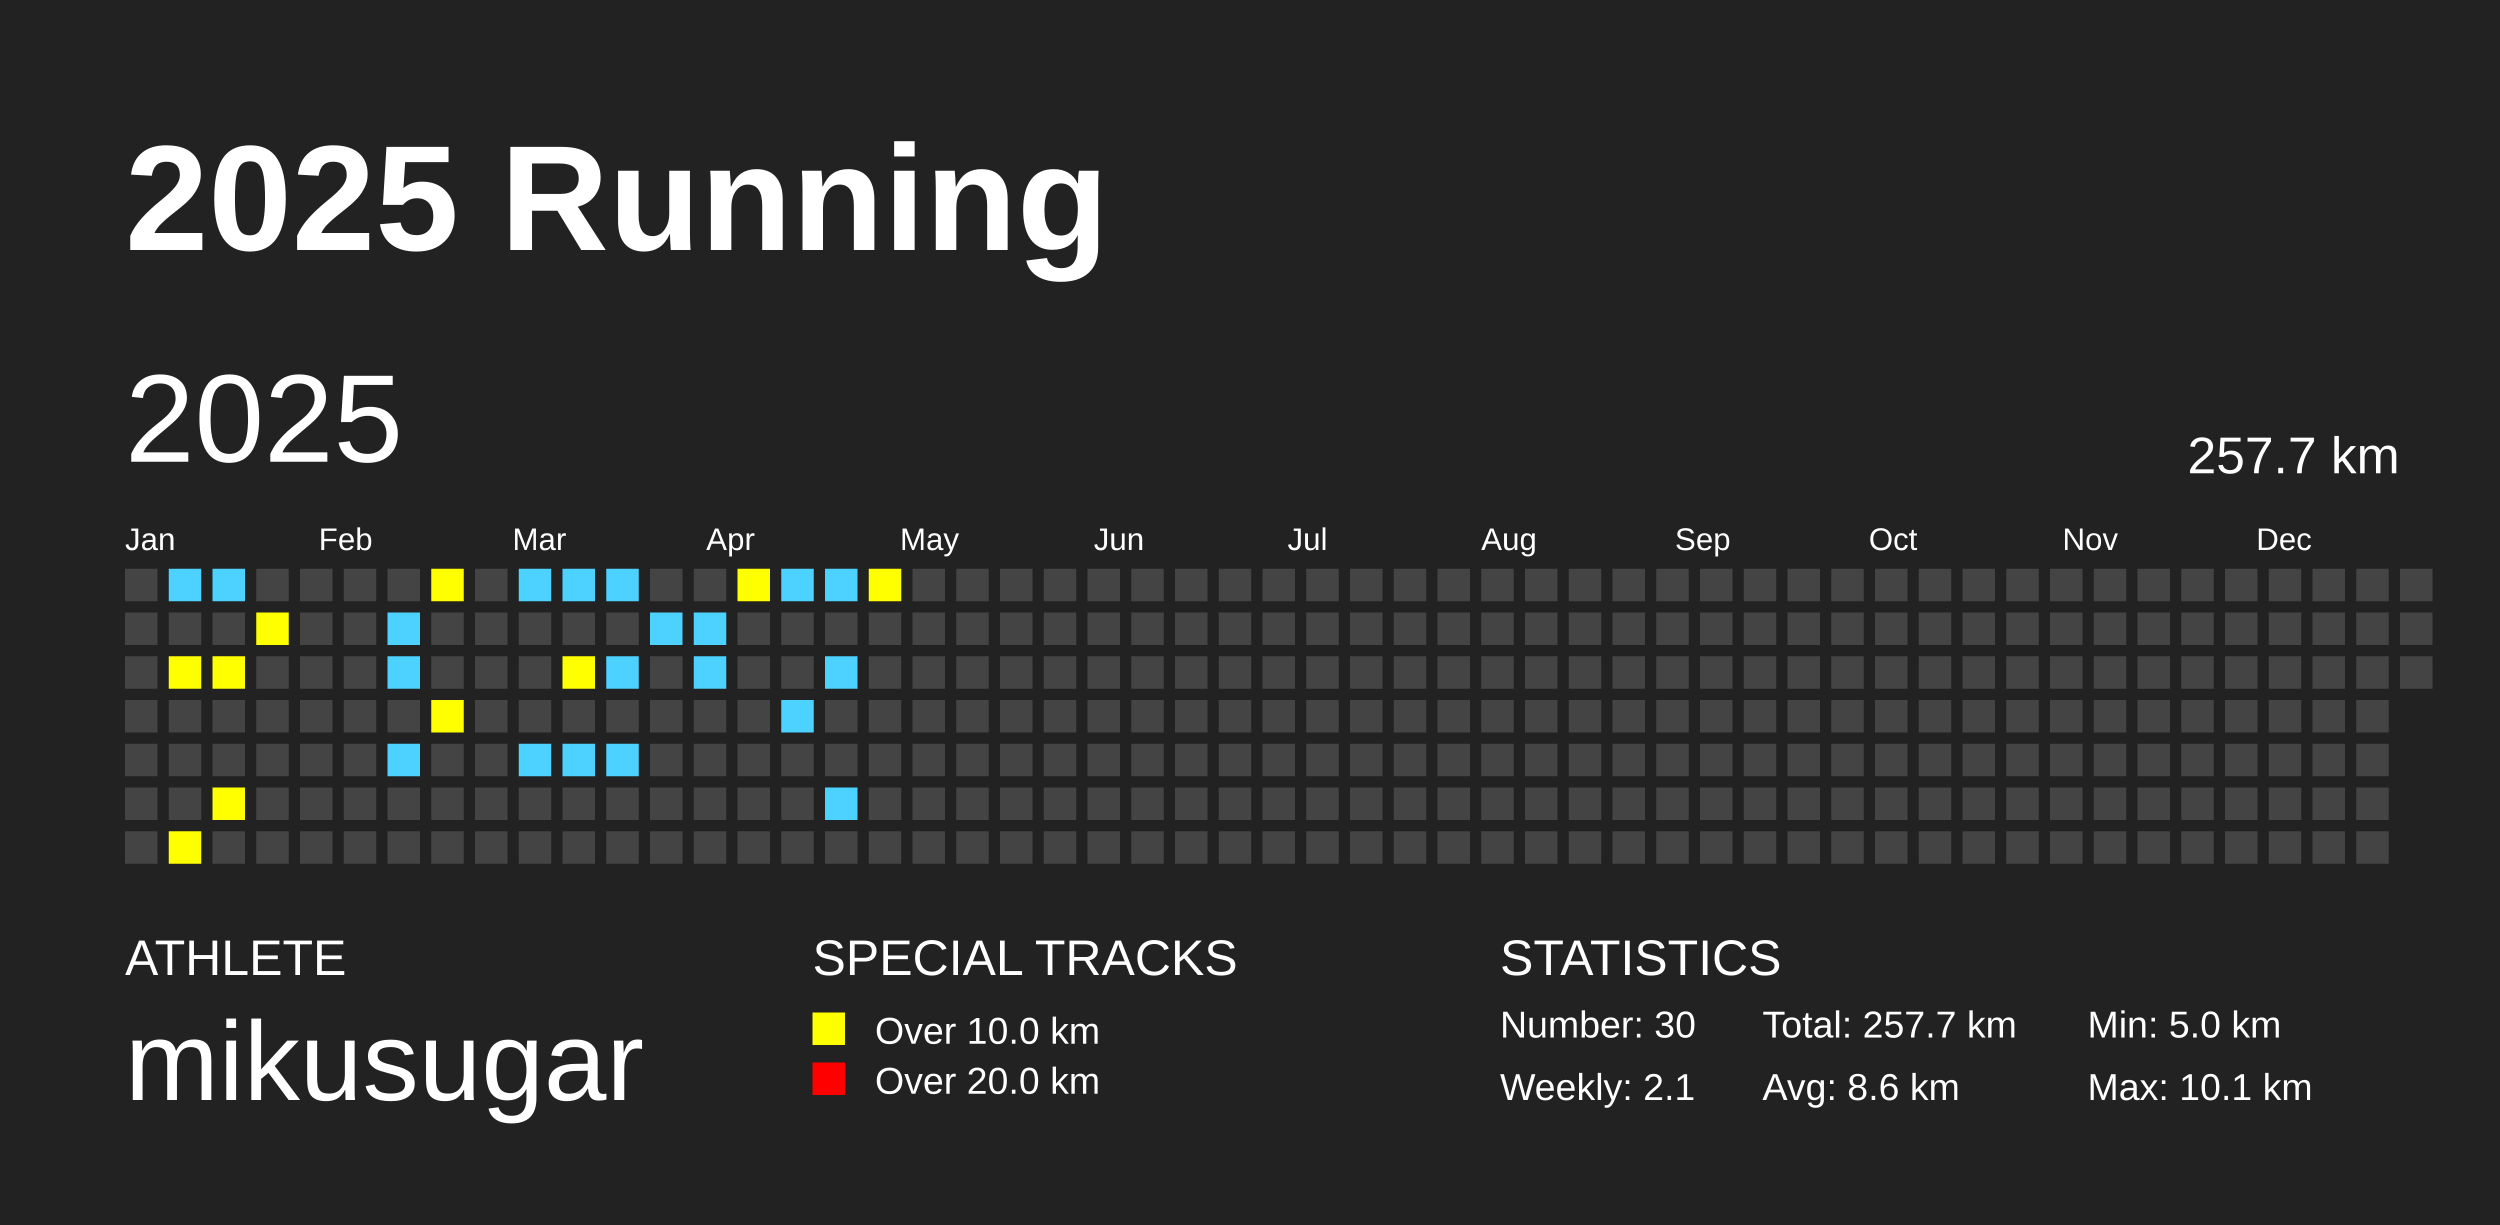
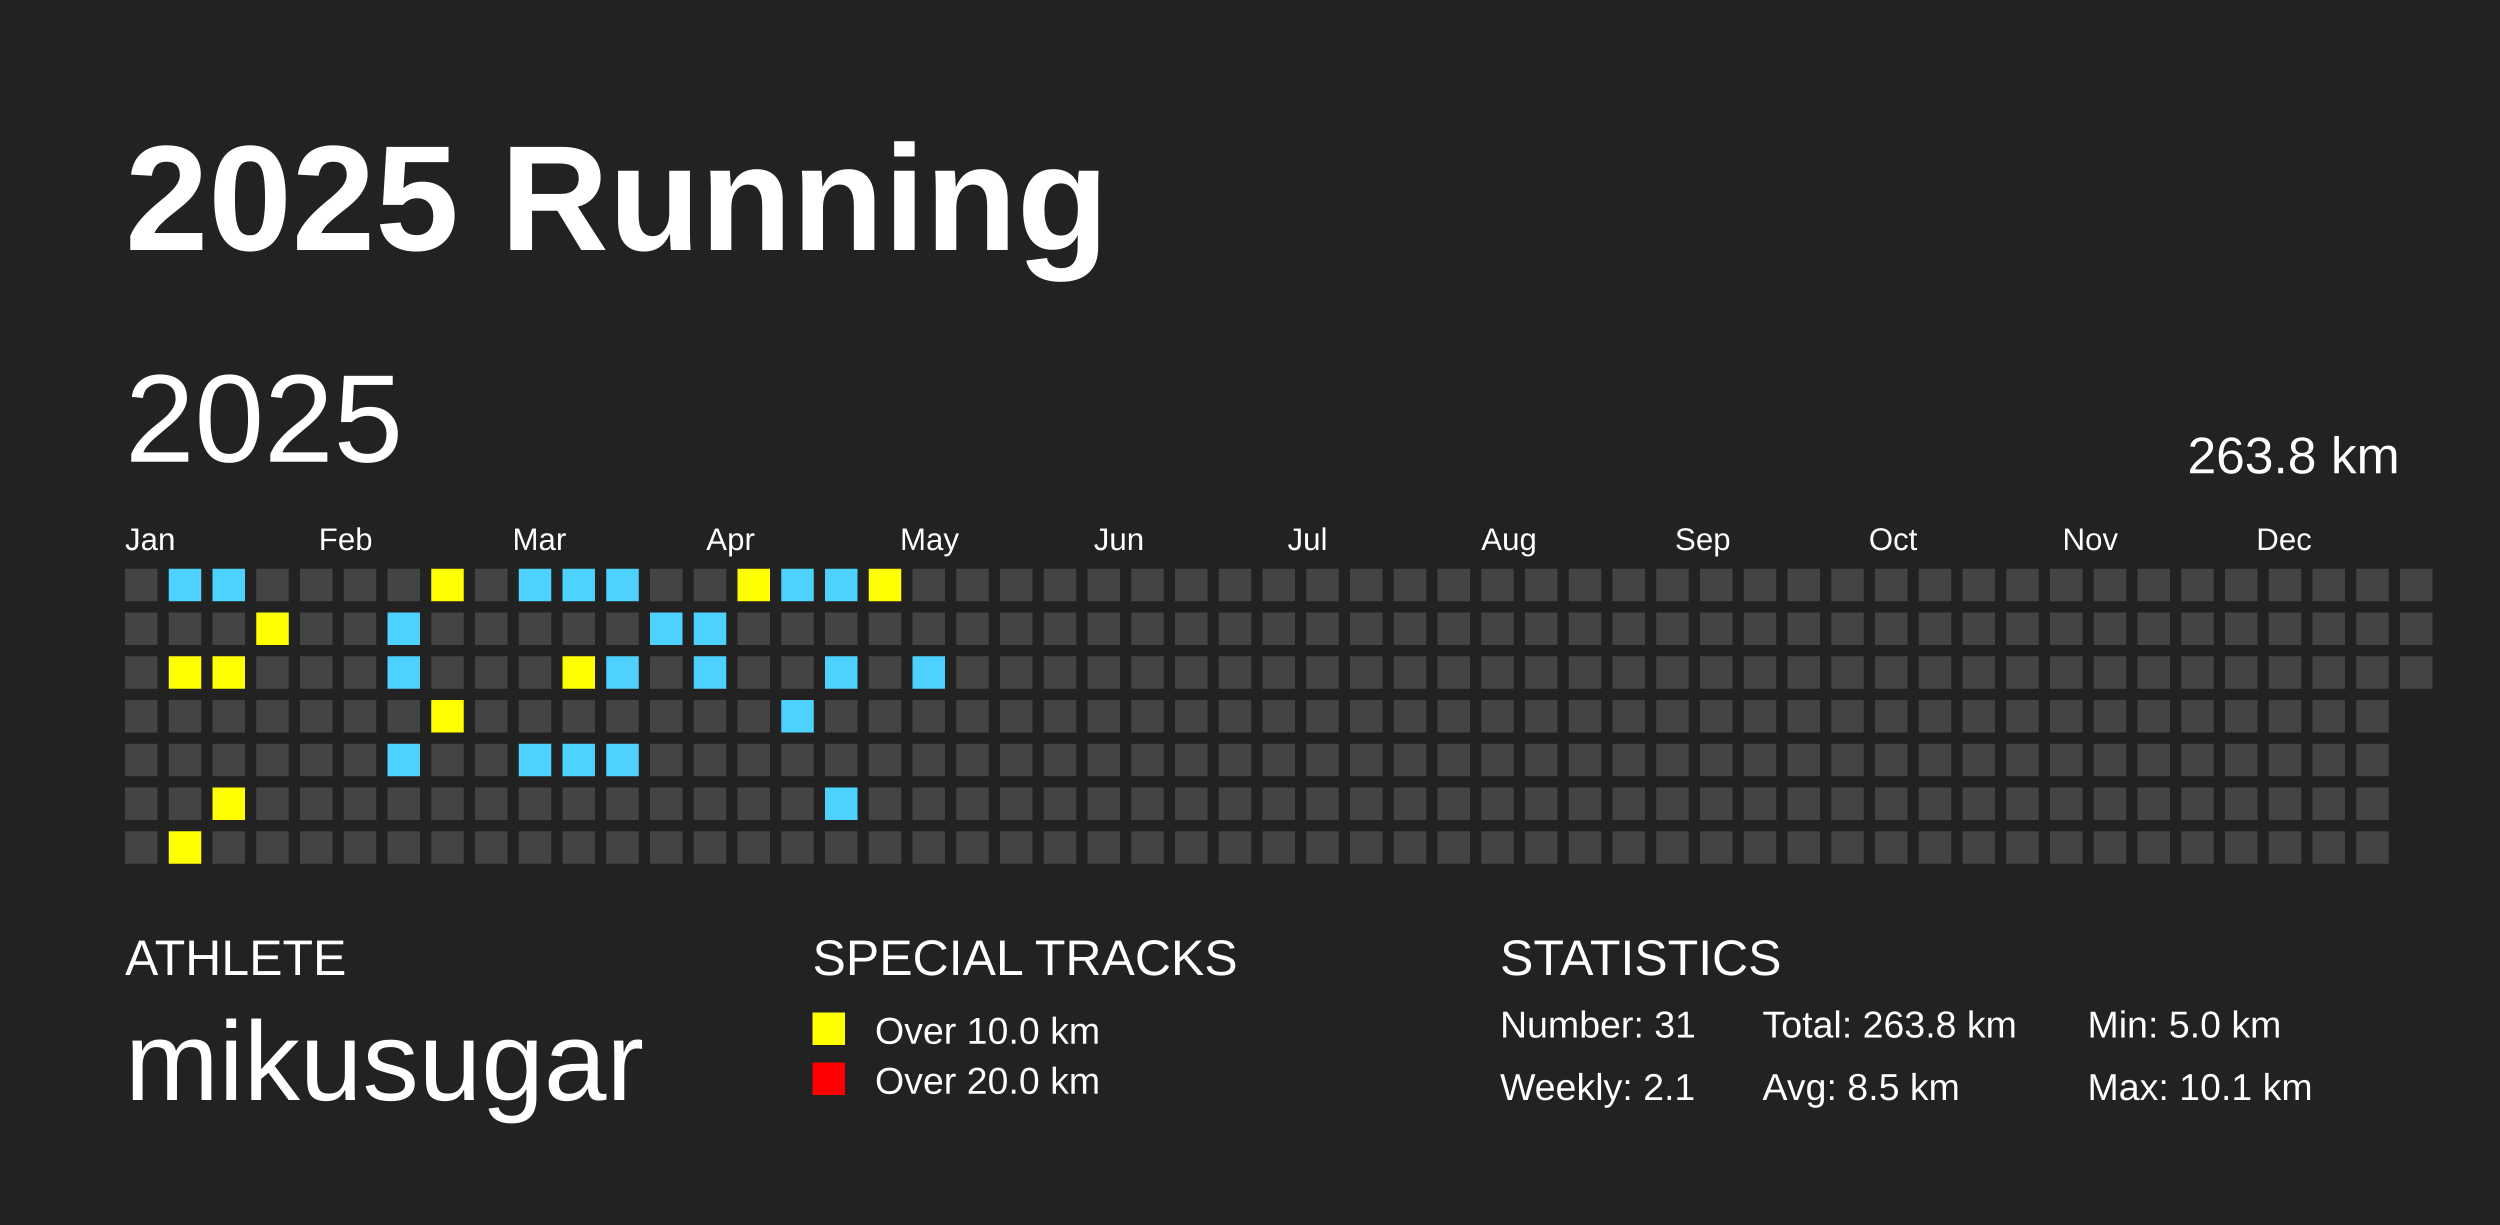
<svg xmlns="http://www.w3.org/2000/svg" baseProfile="full" height="98mm" version="1.1" viewBox="0,0,200,98" width="200mm">
  <defs />
  <rect fill="#222222" height="98" width="200" x="0" y="0" />
  <text fill="#FFFFFF" style="font-size:12px; font-family:Arial; font-weight:bold;" x="10" y="20">2025 Running</text>
  <text fill="#FFFFFF" style="font-size:4px; font-family:Arial" x="10" y="78">ATHLETE</text>
  <text fill="#FFFFFF" style="font-size:9px; font-family:Arial" x="10" y="88">mikusugar</text>
  <text fill="#FFFFFF" style="font-size:4px; font-family:Arial" x="65" y="78">SPECIAL TRACKS</text>
  <rect fill="yellow" height="2.6" width="2.6" x="65" y="81" />
  <text fill="#FFFFFF" style="font-size:3px; font-family:Arial" x="70" y="83.5">Over 10.0 km</text>
  <rect fill="red" height="2.6" width="2.6" x="65" y="85" />
  <text fill="#FFFFFF" style="font-size:3px; font-family:Arial" x="70" y="87.5">Over 20.0 km</text>
  <text fill="#FFFFFF" style="font-size:4px; font-family:Arial" x="120" y="78">STATISTICS</text>
-   <text fill="#FFFFFF" style="font-size:3px; font-family:Arial" x="120" y="83">Number: 30</text>
+   <text fill="#FFFFFF" style="font-size:3px; font-family:Arial" x="120" y="83">Number: 31</text>
  <text fill="#FFFFFF" style="font-size:3px; font-family:Arial" x="120" y="88">Weekly: 2.1</text>
-   <text fill="#FFFFFF" style="font-size:3px; font-family:Arial" x="141" y="83">Total: 257.7 km</text>
-   <text fill="#FFFFFF" style="font-size:3px; font-family:Arial" x="141" y="88">Avg: 8.6 km</text>
+   <text fill="#FFFFFF" style="font-size:3px; font-family:Arial" x="141" y="83">Total: 263.8 km</text>
+   <text fill="#FFFFFF" style="font-size:3px; font-family:Arial" x="141" y="88">Avg: 8.5 km</text>
  <text fill="#FFFFFF" style="font-size:3px; font-family:Arial" x="167" y="83">Min: 5.0 km</text>
  <text fill="#FFFFFF" style="font-size:3px; font-family:Arial" x="167" y="88">Max: 10.1 km</text>
  <text dominant-baseline="hanging" fill="#FFFFFF" style="font-size:10.0px; font-family:Arial;" x="10" y="30">2025</text>
-   <text dominant-baseline="hanging" fill="#FFFFFF" style="font-size:4.125px; font-family:Arial;" x="175" y="35">257.7 km</text>
+   <text dominant-baseline="hanging" fill="#FFFFFF" style="font-size:4.125px; font-family:Arial;" x="175" y="35">263.8 km</text>
  <text fill="#FFFFFF" style="font-size:2.5px; font-family:Arial" x="10.0" y="44">Jan</text>
  <text fill="#FFFFFF" style="font-size:2.5px; font-family:Arial" x="25.5" y="44">Feb</text>
  <text fill="#FFFFFF" style="font-size:2.5px; font-family:Arial" x="41.0" y="44">Mar</text>
  <text fill="#FFFFFF" style="font-size:2.5px; font-family:Arial" x="56.5" y="44">Apr</text>
  <text fill="#FFFFFF" style="font-size:2.5px; font-family:Arial" x="72.0" y="44">May</text>
  <text fill="#FFFFFF" style="font-size:2.5px; font-family:Arial" x="87.5" y="44">Jun</text>
  <text fill="#FFFFFF" style="font-size:2.5px; font-family:Arial" x="103.0" y="44">Jul</text>
  <text fill="#FFFFFF" style="font-size:2.5px; font-family:Arial" x="118.5" y="44">Aug</text>
  <text fill="#FFFFFF" style="font-size:2.5px; font-family:Arial" x="134.0" y="44">Sep</text>
  <text fill="#FFFFFF" style="font-size:2.5px; font-family:Arial" x="149.5" y="44">Oct</text>
  <text fill="#FFFFFF" style="font-size:2.5px; font-family:Arial" x="165.0" y="44">Nov</text>
  <text fill="#FFFFFF" style="font-size:2.5px; font-family:Arial" x="180.5" y="44">Dec</text>
  <rect fill="#444444" height="2.6" width="2.6" x="10.0" y="45.5" />
  <rect fill="#444444" height="2.6" width="2.6" x="10.0" y="49.0" />
  <rect fill="#444444" height="2.6" width="2.6" x="10.0" y="52.5" />
  <rect fill="#444444" height="2.6" width="2.6" x="10.0" y="56.0" />
  <rect fill="#444444" height="2.6" width="2.6" x="10.0" y="59.5" />
  <rect fill="#444444" height="2.6" width="2.6" x="10.0" y="63.0" />
  <rect fill="#444444" height="2.6" width="2.6" x="10.0" y="66.5" />
  <rect fill="#4DD2FF" height="2.6" width="2.6" x="13.5" y="45.5" />
  <rect fill="#444444" height="2.6" width="2.6" x="13.5" y="49.0" />
  <rect fill="yellow" height="2.6" width="2.6" x="13.5" y="52.5" />
  <rect fill="#444444" height="2.6" width="2.6" x="13.5" y="56.0" />
  <rect fill="#444444" height="2.6" width="2.6" x="13.5" y="59.5" />
  <rect fill="#444444" height="2.6" width="2.6" x="13.5" y="63.0" />
  <rect fill="yellow" height="2.6" width="2.6" x="13.5" y="66.5" />
  <rect fill="#4DD2FF" height="2.6" width="2.6" x="17.0" y="45.5" />
  <rect fill="#444444" height="2.6" width="2.6" x="17.0" y="49.0" />
  <rect fill="yellow" height="2.6" width="2.6" x="17.0" y="52.5" />
  <rect fill="#444444" height="2.6" width="2.6" x="17.0" y="56.0" />
  <rect fill="#444444" height="2.6" width="2.6" x="17.0" y="59.5" />
  <rect fill="yellow" height="2.6" width="2.6" x="17.0" y="63.0" />
  <rect fill="#444444" height="2.6" width="2.6" x="17.0" y="66.5" />
  <rect fill="#444444" height="2.6" width="2.6" x="20.5" y="45.5" />
  <rect fill="yellow" height="2.6" width="2.6" x="20.5" y="49.0" />
  <rect fill="#444444" height="2.6" width="2.6" x="20.5" y="52.5" />
  <rect fill="#444444" height="2.6" width="2.6" x="20.5" y="56.0" />
  <rect fill="#444444" height="2.6" width="2.6" x="20.5" y="59.5" />
  <rect fill="#444444" height="2.6" width="2.6" x="20.5" y="63.0" />
  <rect fill="#444444" height="2.6" width="2.6" x="20.5" y="66.5" />
  <rect fill="#444444" height="2.6" width="2.6" x="24.0" y="45.5" />
  <rect fill="#444444" height="2.6" width="2.6" x="24.0" y="49.0" />
  <rect fill="#444444" height="2.6" width="2.6" x="24.0" y="52.5" />
  <rect fill="#444444" height="2.6" width="2.6" x="24.0" y="56.0" />
  <rect fill="#444444" height="2.6" width="2.6" x="24.0" y="59.5" />
  <rect fill="#444444" height="2.6" width="2.6" x="24.0" y="63.0" />
  <rect fill="#444444" height="2.6" width="2.6" x="24.0" y="66.5" />
  <rect fill="#444444" height="2.6" width="2.6" x="27.5" y="45.5" />
  <rect fill="#444444" height="2.6" width="2.6" x="27.5" y="49.0" />
  <rect fill="#444444" height="2.6" width="2.6" x="27.5" y="52.5" />
  <rect fill="#444444" height="2.6" width="2.6" x="27.5" y="56.0" />
  <rect fill="#444444" height="2.6" width="2.6" x="27.5" y="59.5" />
  <rect fill="#444444" height="2.6" width="2.6" x="27.5" y="63.0" />
  <rect fill="#444444" height="2.6" width="2.6" x="27.5" y="66.5" />
  <rect fill="#444444" height="2.6" width="2.6" x="31.0" y="45.5" />
  <rect fill="#4DD2FF" height="2.6" width="2.6" x="31.0" y="49.0" />
  <rect fill="#4DD2FF" height="2.6" width="2.6" x="31.0" y="52.5" />
  <rect fill="#444444" height="2.6" width="2.6" x="31.0" y="56.0" />
  <rect fill="#4DD2FF" height="2.6" width="2.6" x="31.0" y="59.5" />
  <rect fill="#444444" height="2.6" width="2.6" x="31.0" y="63.0" />
  <rect fill="#444444" height="2.6" width="2.6" x="31.0" y="66.5" />
  <rect fill="yellow" height="2.6" width="2.6" x="34.5" y="45.5" />
  <rect fill="#444444" height="2.6" width="2.6" x="34.5" y="49.0" />
  <rect fill="#444444" height="2.6" width="2.6" x="34.5" y="52.5" />
  <rect fill="yellow" height="2.6" width="2.6" x="34.5" y="56.0" />
  <rect fill="#444444" height="2.6" width="2.6" x="34.5" y="59.5" />
  <rect fill="#444444" height="2.6" width="2.6" x="34.5" y="63.0" />
  <rect fill="#444444" height="2.6" width="2.6" x="34.5" y="66.5" />
  <rect fill="#444444" height="2.6" width="2.6" x="38.0" y="45.5" />
  <rect fill="#444444" height="2.6" width="2.6" x="38.0" y="49.0" />
  <rect fill="#444444" height="2.6" width="2.6" x="38.0" y="52.5" />
  <rect fill="#444444" height="2.6" width="2.6" x="38.0" y="56.0" />
  <rect fill="#444444" height="2.6" width="2.6" x="38.0" y="59.5" />
  <rect fill="#444444" height="2.6" width="2.6" x="38.0" y="63.0" />
  <rect fill="#444444" height="2.6" width="2.6" x="38.0" y="66.5" />
  <rect fill="#4DD2FF" height="2.6" width="2.6" x="41.5" y="45.5" />
  <rect fill="#444444" height="2.6" width="2.6" x="41.5" y="49.0" />
  <rect fill="#444444" height="2.6" width="2.6" x="41.5" y="52.5" />
  <rect fill="#444444" height="2.6" width="2.6" x="41.5" y="56.0" />
  <rect fill="#4DD2FF" height="2.6" width="2.6" x="41.5" y="59.5" />
  <rect fill="#444444" height="2.6" width="2.6" x="41.5" y="63.0" />
  <rect fill="#444444" height="2.6" width="2.6" x="41.5" y="66.5" />
  <rect fill="#4DD2FF" height="2.6" width="2.6" x="45.0" y="45.5" />
  <rect fill="#444444" height="2.6" width="2.6" x="45.0" y="49.0" />
  <rect fill="yellow" height="2.6" width="2.6" x="45.0" y="52.5" />
  <rect fill="#444444" height="2.6" width="2.6" x="45.0" y="56.0" />
  <rect fill="#4DD2FF" height="2.6" width="2.6" x="45.0" y="59.5" />
  <rect fill="#444444" height="2.6" width="2.6" x="45.0" y="63.0" />
  <rect fill="#444444" height="2.6" width="2.6" x="45.0" y="66.5" />
  <rect fill="#4DD2FF" height="2.6" width="2.6" x="48.5" y="45.5" />
  <rect fill="#444444" height="2.6" width="2.6" x="48.5" y="49.0" />
  <rect fill="#4DD2FF" height="2.6" width="2.6" x="48.5" y="52.5" />
  <rect fill="#444444" height="2.6" width="2.6" x="48.5" y="56.0" />
  <rect fill="#4DD2FF" height="2.6" width="2.6" x="48.5" y="59.5" />
  <rect fill="#444444" height="2.6" width="2.6" x="48.5" y="63.0" />
  <rect fill="#444444" height="2.6" width="2.6" x="48.5" y="66.5" />
  <rect fill="#444444" height="2.6" width="2.6" x="52.0" y="45.5" />
  <rect fill="#4DD2FF" height="2.6" width="2.6" x="52.0" y="49.0" />
  <rect fill="#444444" height="2.6" width="2.6" x="52.0" y="52.5" />
  <rect fill="#444444" height="2.6" width="2.6" x="52.0" y="56.0" />
  <rect fill="#444444" height="2.6" width="2.6" x="52.0" y="59.5" />
  <rect fill="#444444" height="2.6" width="2.6" x="52.0" y="63.0" />
  <rect fill="#444444" height="2.6" width="2.6" x="52.0" y="66.5" />
  <rect fill="#444444" height="2.6" width="2.6" x="55.5" y="45.5" />
  <rect fill="#4DD2FF" height="2.6" width="2.6" x="55.5" y="49.0" />
  <rect fill="#4DD2FF" height="2.6" width="2.6" x="55.5" y="52.5" />
  <rect fill="#444444" height="2.6" width="2.6" x="55.5" y="56.0" />
  <rect fill="#444444" height="2.6" width="2.6" x="55.5" y="59.5" />
  <rect fill="#444444" height="2.6" width="2.6" x="55.5" y="63.0" />
  <rect fill="#444444" height="2.6" width="2.6" x="55.5" y="66.5" />
  <rect fill="yellow" height="2.6" width="2.6" x="59.0" y="45.5" />
  <rect fill="#444444" height="2.6" width="2.6" x="59.0" y="49.0" />
  <rect fill="#444444" height="2.6" width="2.6" x="59.0" y="52.5" />
  <rect fill="#444444" height="2.6" width="2.6" x="59.0" y="56.0" />
  <rect fill="#444444" height="2.6" width="2.6" x="59.0" y="59.5" />
  <rect fill="#444444" height="2.6" width="2.6" x="59.0" y="63.0" />
  <rect fill="#444444" height="2.6" width="2.6" x="59.0" y="66.5" />
  <rect fill="#4DD2FF" height="2.6" width="2.6" x="62.5" y="45.5" />
  <rect fill="#444444" height="2.6" width="2.6" x="62.5" y="49.0" />
  <rect fill="#444444" height="2.6" width="2.6" x="62.5" y="52.5" />
  <rect fill="#4DD2FF" height="2.6" width="2.6" x="62.5" y="56.0" />
  <rect fill="#444444" height="2.6" width="2.6" x="62.5" y="59.5" />
  <rect fill="#444444" height="2.6" width="2.6" x="62.5" y="63.0" />
  <rect fill="#444444" height="2.6" width="2.6" x="62.5" y="66.5" />
  <rect fill="#4DD2FF" height="2.6" width="2.6" x="66.0" y="45.5" />
  <rect fill="#444444" height="2.6" width="2.6" x="66.0" y="49.0" />
  <rect fill="#4DD2FF" height="2.6" width="2.6" x="66.0" y="52.5" />
  <rect fill="#444444" height="2.6" width="2.6" x="66.0" y="56.0" />
  <rect fill="#444444" height="2.6" width="2.6" x="66.0" y="59.5" />
  <rect fill="#4DD2FF" height="2.6" width="2.6" x="66.0" y="63.0" />
  <rect fill="#444444" height="2.6" width="2.6" x="66.0" y="66.5" />
  <rect fill="yellow" height="2.6" width="2.6" x="69.5" y="45.5" />
  <rect fill="#444444" height="2.6" width="2.6" x="69.5" y="49.0" />
  <rect fill="#444444" height="2.6" width="2.6" x="69.5" y="52.5" />
  <rect fill="#444444" height="2.6" width="2.6" x="69.5" y="56.0" />
  <rect fill="#444444" height="2.6" width="2.6" x="69.5" y="59.5" />
  <rect fill="#444444" height="2.6" width="2.6" x="69.5" y="63.0" />
  <rect fill="#444444" height="2.6" width="2.6" x="69.5" y="66.5" />
  <rect fill="#444444" height="2.6" width="2.6" x="73.0" y="45.5" />
  <rect fill="#444444" height="2.6" width="2.6" x="73.0" y="49.0" />
-   <rect fill="#444444" height="2.6" width="2.6" x="73.0" y="52.5" />
+   <rect fill="#4DD2FF" height="2.6" width="2.6" x="73.0" y="52.5" />
  <rect fill="#444444" height="2.6" width="2.6" x="73.0" y="56.0" />
  <rect fill="#444444" height="2.6" width="2.6" x="73.0" y="59.5" />
  <rect fill="#444444" height="2.6" width="2.6" x="73.0" y="63.0" />
  <rect fill="#444444" height="2.6" width="2.6" x="73.0" y="66.5" />
  <rect fill="#444444" height="2.6" width="2.6" x="76.5" y="45.5" />
  <rect fill="#444444" height="2.6" width="2.6" x="76.5" y="49.0" />
  <rect fill="#444444" height="2.6" width="2.6" x="76.5" y="52.5" />
  <rect fill="#444444" height="2.6" width="2.6" x="76.5" y="56.0" />
  <rect fill="#444444" height="2.6" width="2.6" x="76.5" y="59.5" />
  <rect fill="#444444" height="2.6" width="2.6" x="76.5" y="63.0" />
  <rect fill="#444444" height="2.6" width="2.6" x="76.5" y="66.5" />
  <rect fill="#444444" height="2.6" width="2.6" x="80.0" y="45.5" />
  <rect fill="#444444" height="2.6" width="2.6" x="80.0" y="49.0" />
  <rect fill="#444444" height="2.6" width="2.6" x="80.0" y="52.5" />
  <rect fill="#444444" height="2.6" width="2.6" x="80.0" y="56.0" />
  <rect fill="#444444" height="2.6" width="2.6" x="80.0" y="59.5" />
  <rect fill="#444444" height="2.6" width="2.6" x="80.0" y="63.0" />
  <rect fill="#444444" height="2.6" width="2.6" x="80.0" y="66.5" />
  <rect fill="#444444" height="2.6" width="2.6" x="83.5" y="45.5" />
  <rect fill="#444444" height="2.6" width="2.6" x="83.5" y="49.0" />
  <rect fill="#444444" height="2.6" width="2.6" x="83.5" y="52.5" />
  <rect fill="#444444" height="2.6" width="2.6" x="83.5" y="56.0" />
  <rect fill="#444444" height="2.6" width="2.6" x="83.5" y="59.5" />
  <rect fill="#444444" height="2.6" width="2.6" x="83.5" y="63.0" />
  <rect fill="#444444" height="2.6" width="2.6" x="83.5" y="66.5" />
  <rect fill="#444444" height="2.6" width="2.6" x="87.0" y="45.5" />
  <rect fill="#444444" height="2.6" width="2.6" x="87.0" y="49.0" />
  <rect fill="#444444" height="2.6" width="2.6" x="87.0" y="52.5" />
  <rect fill="#444444" height="2.6" width="2.6" x="87.0" y="56.0" />
  <rect fill="#444444" height="2.6" width="2.6" x="87.0" y="59.5" />
  <rect fill="#444444" height="2.6" width="2.6" x="87.0" y="63.0" />
  <rect fill="#444444" height="2.6" width="2.6" x="87.0" y="66.5" />
  <rect fill="#444444" height="2.6" width="2.6" x="90.5" y="45.5" />
  <rect fill="#444444" height="2.6" width="2.6" x="90.5" y="49.0" />
  <rect fill="#444444" height="2.6" width="2.6" x="90.5" y="52.5" />
  <rect fill="#444444" height="2.6" width="2.6" x="90.5" y="56.0" />
  <rect fill="#444444" height="2.6" width="2.6" x="90.5" y="59.5" />
  <rect fill="#444444" height="2.6" width="2.6" x="90.5" y="63.0" />
  <rect fill="#444444" height="2.6" width="2.6" x="90.5" y="66.5" />
  <rect fill="#444444" height="2.6" width="2.6" x="94.0" y="45.5" />
  <rect fill="#444444" height="2.6" width="2.6" x="94.0" y="49.0" />
  <rect fill="#444444" height="2.6" width="2.6" x="94.0" y="52.5" />
  <rect fill="#444444" height="2.6" width="2.6" x="94.0" y="56.0" />
  <rect fill="#444444" height="2.6" width="2.6" x="94.0" y="59.5" />
  <rect fill="#444444" height="2.6" width="2.6" x="94.0" y="63.0" />
  <rect fill="#444444" height="2.6" width="2.6" x="94.0" y="66.5" />
  <rect fill="#444444" height="2.6" width="2.6" x="97.5" y="45.5" />
  <rect fill="#444444" height="2.6" width="2.6" x="97.5" y="49.0" />
  <rect fill="#444444" height="2.6" width="2.6" x="97.5" y="52.5" />
  <rect fill="#444444" height="2.6" width="2.6" x="97.5" y="56.0" />
  <rect fill="#444444" height="2.6" width="2.6" x="97.5" y="59.5" />
  <rect fill="#444444" height="2.6" width="2.6" x="97.5" y="63.0" />
  <rect fill="#444444" height="2.6" width="2.6" x="97.5" y="66.5" />
  <rect fill="#444444" height="2.6" width="2.6" x="101.0" y="45.5" />
  <rect fill="#444444" height="2.6" width="2.6" x="101.0" y="49.0" />
  <rect fill="#444444" height="2.6" width="2.6" x="101.0" y="52.5" />
  <rect fill="#444444" height="2.6" width="2.6" x="101.0" y="56.0" />
  <rect fill="#444444" height="2.6" width="2.6" x="101.0" y="59.5" />
  <rect fill="#444444" height="2.6" width="2.6" x="101.0" y="63.0" />
  <rect fill="#444444" height="2.6" width="2.6" x="101.0" y="66.5" />
  <rect fill="#444444" height="2.6" width="2.6" x="104.5" y="45.5" />
  <rect fill="#444444" height="2.6" width="2.6" x="104.5" y="49.0" />
  <rect fill="#444444" height="2.6" width="2.6" x="104.5" y="52.5" />
  <rect fill="#444444" height="2.6" width="2.6" x="104.5" y="56.0" />
  <rect fill="#444444" height="2.6" width="2.6" x="104.5" y="59.5" />
  <rect fill="#444444" height="2.6" width="2.6" x="104.5" y="63.0" />
  <rect fill="#444444" height="2.6" width="2.6" x="104.5" y="66.5" />
  <rect fill="#444444" height="2.6" width="2.6" x="108.0" y="45.5" />
  <rect fill="#444444" height="2.6" width="2.6" x="108.0" y="49.0" />
  <rect fill="#444444" height="2.6" width="2.6" x="108.0" y="52.5" />
  <rect fill="#444444" height="2.6" width="2.6" x="108.0" y="56.0" />
  <rect fill="#444444" height="2.6" width="2.6" x="108.0" y="59.5" />
  <rect fill="#444444" height="2.6" width="2.6" x="108.0" y="63.0" />
  <rect fill="#444444" height="2.6" width="2.6" x="108.0" y="66.5" />
  <rect fill="#444444" height="2.6" width="2.6" x="111.5" y="45.5" />
  <rect fill="#444444" height="2.6" width="2.6" x="111.5" y="49.0" />
  <rect fill="#444444" height="2.6" width="2.6" x="111.5" y="52.5" />
  <rect fill="#444444" height="2.6" width="2.6" x="111.5" y="56.0" />
  <rect fill="#444444" height="2.6" width="2.6" x="111.5" y="59.5" />
  <rect fill="#444444" height="2.6" width="2.6" x="111.5" y="63.0" />
  <rect fill="#444444" height="2.6" width="2.6" x="111.5" y="66.5" />
  <rect fill="#444444" height="2.6" width="2.6" x="115.0" y="45.5" />
  <rect fill="#444444" height="2.6" width="2.6" x="115.0" y="49.0" />
  <rect fill="#444444" height="2.6" width="2.6" x="115.0" y="52.5" />
  <rect fill="#444444" height="2.6" width="2.6" x="115.0" y="56.0" />
  <rect fill="#444444" height="2.6" width="2.6" x="115.0" y="59.5" />
  <rect fill="#444444" height="2.6" width="2.6" x="115.0" y="63.0" />
  <rect fill="#444444" height="2.6" width="2.6" x="115.0" y="66.5" />
  <rect fill="#444444" height="2.6" width="2.6" x="118.5" y="45.5" />
  <rect fill="#444444" height="2.6" width="2.6" x="118.5" y="49.0" />
  <rect fill="#444444" height="2.6" width="2.6" x="118.5" y="52.5" />
  <rect fill="#444444" height="2.6" width="2.6" x="118.5" y="56.0" />
  <rect fill="#444444" height="2.6" width="2.6" x="118.5" y="59.5" />
  <rect fill="#444444" height="2.6" width="2.6" x="118.5" y="63.0" />
  <rect fill="#444444" height="2.6" width="2.6" x="118.5" y="66.5" />
  <rect fill="#444444" height="2.6" width="2.6" x="122.0" y="45.5" />
  <rect fill="#444444" height="2.6" width="2.6" x="122.0" y="49.0" />
  <rect fill="#444444" height="2.6" width="2.6" x="122.0" y="52.5" />
  <rect fill="#444444" height="2.6" width="2.6" x="122.0" y="56.0" />
  <rect fill="#444444" height="2.6" width="2.6" x="122.0" y="59.5" />
  <rect fill="#444444" height="2.6" width="2.6" x="122.0" y="63.0" />
  <rect fill="#444444" height="2.6" width="2.6" x="122.0" y="66.5" />
  <rect fill="#444444" height="2.6" width="2.6" x="125.5" y="45.5" />
  <rect fill="#444444" height="2.6" width="2.6" x="125.5" y="49.0" />
  <rect fill="#444444" height="2.6" width="2.6" x="125.5" y="52.5" />
  <rect fill="#444444" height="2.6" width="2.6" x="125.5" y="56.0" />
  <rect fill="#444444" height="2.6" width="2.6" x="125.5" y="59.5" />
  <rect fill="#444444" height="2.6" width="2.6" x="125.5" y="63.0" />
  <rect fill="#444444" height="2.6" width="2.6" x="125.5" y="66.5" />
  <rect fill="#444444" height="2.6" width="2.6" x="129.0" y="45.5" />
  <rect fill="#444444" height="2.6" width="2.6" x="129.0" y="49.0" />
  <rect fill="#444444" height="2.6" width="2.6" x="129.0" y="52.5" />
  <rect fill="#444444" height="2.6" width="2.6" x="129.0" y="56.0" />
  <rect fill="#444444" height="2.6" width="2.6" x="129.0" y="59.5" />
  <rect fill="#444444" height="2.6" width="2.6" x="129.0" y="63.0" />
  <rect fill="#444444" height="2.6" width="2.6" x="129.0" y="66.5" />
  <rect fill="#444444" height="2.6" width="2.6" x="132.5" y="45.5" />
  <rect fill="#444444" height="2.6" width="2.6" x="132.5" y="49.0" />
  <rect fill="#444444" height="2.6" width="2.6" x="132.5" y="52.5" />
  <rect fill="#444444" height="2.6" width="2.6" x="132.5" y="56.0" />
  <rect fill="#444444" height="2.6" width="2.6" x="132.5" y="59.5" />
  <rect fill="#444444" height="2.6" width="2.6" x="132.5" y="63.0" />
  <rect fill="#444444" height="2.6" width="2.6" x="132.5" y="66.5" />
  <rect fill="#444444" height="2.6" width="2.6" x="136.0" y="45.5" />
  <rect fill="#444444" height="2.6" width="2.6" x="136.0" y="49.0" />
  <rect fill="#444444" height="2.6" width="2.6" x="136.0" y="52.5" />
  <rect fill="#444444" height="2.6" width="2.6" x="136.0" y="56.0" />
  <rect fill="#444444" height="2.6" width="2.6" x="136.0" y="59.5" />
  <rect fill="#444444" height="2.6" width="2.6" x="136.0" y="63.0" />
  <rect fill="#444444" height="2.6" width="2.6" x="136.0" y="66.5" />
  <rect fill="#444444" height="2.6" width="2.6" x="139.5" y="45.5" />
  <rect fill="#444444" height="2.6" width="2.6" x="139.5" y="49.0" />
  <rect fill="#444444" height="2.6" width="2.6" x="139.5" y="52.5" />
  <rect fill="#444444" height="2.6" width="2.6" x="139.5" y="56.0" />
  <rect fill="#444444" height="2.6" width="2.6" x="139.5" y="59.5" />
  <rect fill="#444444" height="2.6" width="2.6" x="139.5" y="63.0" />
  <rect fill="#444444" height="2.6" width="2.6" x="139.5" y="66.5" />
  <rect fill="#444444" height="2.6" width="2.6" x="143.0" y="45.5" />
  <rect fill="#444444" height="2.6" width="2.6" x="143.0" y="49.0" />
  <rect fill="#444444" height="2.6" width="2.6" x="143.0" y="52.5" />
  <rect fill="#444444" height="2.6" width="2.6" x="143.0" y="56.0" />
  <rect fill="#444444" height="2.6" width="2.6" x="143.0" y="59.5" />
  <rect fill="#444444" height="2.6" width="2.6" x="143.0" y="63.0" />
  <rect fill="#444444" height="2.6" width="2.6" x="143.0" y="66.5" />
  <rect fill="#444444" height="2.6" width="2.6" x="146.5" y="45.5" />
  <rect fill="#444444" height="2.6" width="2.6" x="146.5" y="49.0" />
  <rect fill="#444444" height="2.6" width="2.6" x="146.5" y="52.5" />
  <rect fill="#444444" height="2.6" width="2.6" x="146.5" y="56.0" />
  <rect fill="#444444" height="2.6" width="2.6" x="146.5" y="59.5" />
  <rect fill="#444444" height="2.6" width="2.6" x="146.5" y="63.0" />
  <rect fill="#444444" height="2.6" width="2.6" x="146.5" y="66.5" />
  <rect fill="#444444" height="2.6" width="2.6" x="150.0" y="45.5" />
  <rect fill="#444444" height="2.6" width="2.6" x="150.0" y="49.0" />
  <rect fill="#444444" height="2.6" width="2.6" x="150.0" y="52.5" />
  <rect fill="#444444" height="2.6" width="2.6" x="150.0" y="56.0" />
  <rect fill="#444444" height="2.6" width="2.6" x="150.0" y="59.5" />
  <rect fill="#444444" height="2.6" width="2.6" x="150.0" y="63.0" />
  <rect fill="#444444" height="2.6" width="2.6" x="150.0" y="66.5" />
  <rect fill="#444444" height="2.6" width="2.6" x="153.5" y="45.5" />
  <rect fill="#444444" height="2.6" width="2.6" x="153.5" y="49.0" />
  <rect fill="#444444" height="2.6" width="2.6" x="153.5" y="52.5" />
  <rect fill="#444444" height="2.6" width="2.6" x="153.5" y="56.0" />
  <rect fill="#444444" height="2.6" width="2.6" x="153.5" y="59.5" />
  <rect fill="#444444" height="2.6" width="2.6" x="153.5" y="63.0" />
  <rect fill="#444444" height="2.6" width="2.6" x="153.5" y="66.5" />
  <rect fill="#444444" height="2.6" width="2.6" x="157.0" y="45.5" />
  <rect fill="#444444" height="2.6" width="2.6" x="157.0" y="49.0" />
  <rect fill="#444444" height="2.6" width="2.6" x="157.0" y="52.5" />
  <rect fill="#444444" height="2.6" width="2.6" x="157.0" y="56.0" />
  <rect fill="#444444" height="2.6" width="2.6" x="157.0" y="59.5" />
  <rect fill="#444444" height="2.6" width="2.6" x="157.0" y="63.0" />
  <rect fill="#444444" height="2.6" width="2.6" x="157.0" y="66.5" />
  <rect fill="#444444" height="2.6" width="2.6" x="160.5" y="45.5" />
  <rect fill="#444444" height="2.6" width="2.6" x="160.5" y="49.0" />
  <rect fill="#444444" height="2.6" width="2.6" x="160.5" y="52.5" />
  <rect fill="#444444" height="2.6" width="2.6" x="160.5" y="56.0" />
  <rect fill="#444444" height="2.6" width="2.6" x="160.5" y="59.5" />
  <rect fill="#444444" height="2.6" width="2.6" x="160.5" y="63.0" />
  <rect fill="#444444" height="2.6" width="2.6" x="160.5" y="66.5" />
  <rect fill="#444444" height="2.6" width="2.6" x="164.0" y="45.5" />
  <rect fill="#444444" height="2.6" width="2.6" x="164.0" y="49.0" />
  <rect fill="#444444" height="2.6" width="2.6" x="164.0" y="52.5" />
  <rect fill="#444444" height="2.6" width="2.6" x="164.0" y="56.0" />
  <rect fill="#444444" height="2.6" width="2.6" x="164.0" y="59.5" />
  <rect fill="#444444" height="2.6" width="2.6" x="164.0" y="63.0" />
  <rect fill="#444444" height="2.6" width="2.6" x="164.0" y="66.5" />
  <rect fill="#444444" height="2.6" width="2.6" x="167.5" y="45.5" />
  <rect fill="#444444" height="2.6" width="2.6" x="167.5" y="49.0" />
  <rect fill="#444444" height="2.6" width="2.6" x="167.5" y="52.5" />
  <rect fill="#444444" height="2.6" width="2.6" x="167.5" y="56.0" />
  <rect fill="#444444" height="2.6" width="2.6" x="167.5" y="59.5" />
  <rect fill="#444444" height="2.6" width="2.6" x="167.5" y="63.0" />
  <rect fill="#444444" height="2.6" width="2.6" x="167.5" y="66.5" />
  <rect fill="#444444" height="2.6" width="2.6" x="171.0" y="45.5" />
  <rect fill="#444444" height="2.6" width="2.6" x="171.0" y="49.0" />
  <rect fill="#444444" height="2.6" width="2.6" x="171.0" y="52.5" />
  <rect fill="#444444" height="2.6" width="2.6" x="171.0" y="56.0" />
  <rect fill="#444444" height="2.6" width="2.6" x="171.0" y="59.5" />
  <rect fill="#444444" height="2.6" width="2.6" x="171.0" y="63.0" />
  <rect fill="#444444" height="2.6" width="2.6" x="171.0" y="66.5" />
  <rect fill="#444444" height="2.6" width="2.6" x="174.5" y="45.5" />
  <rect fill="#444444" height="2.6" width="2.6" x="174.5" y="49.0" />
  <rect fill="#444444" height="2.6" width="2.6" x="174.5" y="52.5" />
  <rect fill="#444444" height="2.6" width="2.6" x="174.5" y="56.0" />
  <rect fill="#444444" height="2.6" width="2.6" x="174.5" y="59.5" />
  <rect fill="#444444" height="2.6" width="2.6" x="174.5" y="63.0" />
  <rect fill="#444444" height="2.6" width="2.6" x="174.5" y="66.5" />
  <rect fill="#444444" height="2.6" width="2.6" x="178.0" y="45.5" />
  <rect fill="#444444" height="2.6" width="2.6" x="178.0" y="49.0" />
  <rect fill="#444444" height="2.6" width="2.6" x="178.0" y="52.5" />
  <rect fill="#444444" height="2.6" width="2.6" x="178.0" y="56.0" />
  <rect fill="#444444" height="2.6" width="2.6" x="178.0" y="59.5" />
  <rect fill="#444444" height="2.6" width="2.6" x="178.0" y="63.0" />
  <rect fill="#444444" height="2.6" width="2.6" x="178.0" y="66.5" />
  <rect fill="#444444" height="2.6" width="2.6" x="181.5" y="45.5" />
  <rect fill="#444444" height="2.6" width="2.6" x="181.5" y="49.0" />
  <rect fill="#444444" height="2.6" width="2.6" x="181.5" y="52.5" />
  <rect fill="#444444" height="2.6" width="2.6" x="181.5" y="56.0" />
  <rect fill="#444444" height="2.6" width="2.6" x="181.5" y="59.5" />
  <rect fill="#444444" height="2.6" width="2.6" x="181.5" y="63.0" />
  <rect fill="#444444" height="2.6" width="2.6" x="181.5" y="66.5" />
  <rect fill="#444444" height="2.6" width="2.6" x="185.0" y="45.5" />
  <rect fill="#444444" height="2.6" width="2.6" x="185.0" y="49.0" />
  <rect fill="#444444" height="2.6" width="2.6" x="185.0" y="52.5" />
  <rect fill="#444444" height="2.6" width="2.6" x="185.0" y="56.0" />
  <rect fill="#444444" height="2.6" width="2.6" x="185.0" y="59.5" />
  <rect fill="#444444" height="2.6" width="2.6" x="185.0" y="63.0" />
  <rect fill="#444444" height="2.6" width="2.6" x="185.0" y="66.5" />
  <rect fill="#444444" height="2.6" width="2.6" x="188.5" y="45.5" />
  <rect fill="#444444" height="2.6" width="2.6" x="188.5" y="49.0" />
  <rect fill="#444444" height="2.6" width="2.6" x="188.5" y="52.5" />
  <rect fill="#444444" height="2.6" width="2.6" x="188.5" y="56.0" />
  <rect fill="#444444" height="2.6" width="2.6" x="188.5" y="59.5" />
  <rect fill="#444444" height="2.6" width="2.6" x="188.5" y="63.0" />
  <rect fill="#444444" height="2.6" width="2.6" x="188.5" y="66.5" />
  <rect fill="#444444" height="2.6" width="2.6" x="192.0" y="45.5" />
  <rect fill="#444444" height="2.6" width="2.6" x="192.0" y="49.0" />
  <rect fill="#444444" height="2.6" width="2.6" x="192.0" y="52.5" />
</svg>
